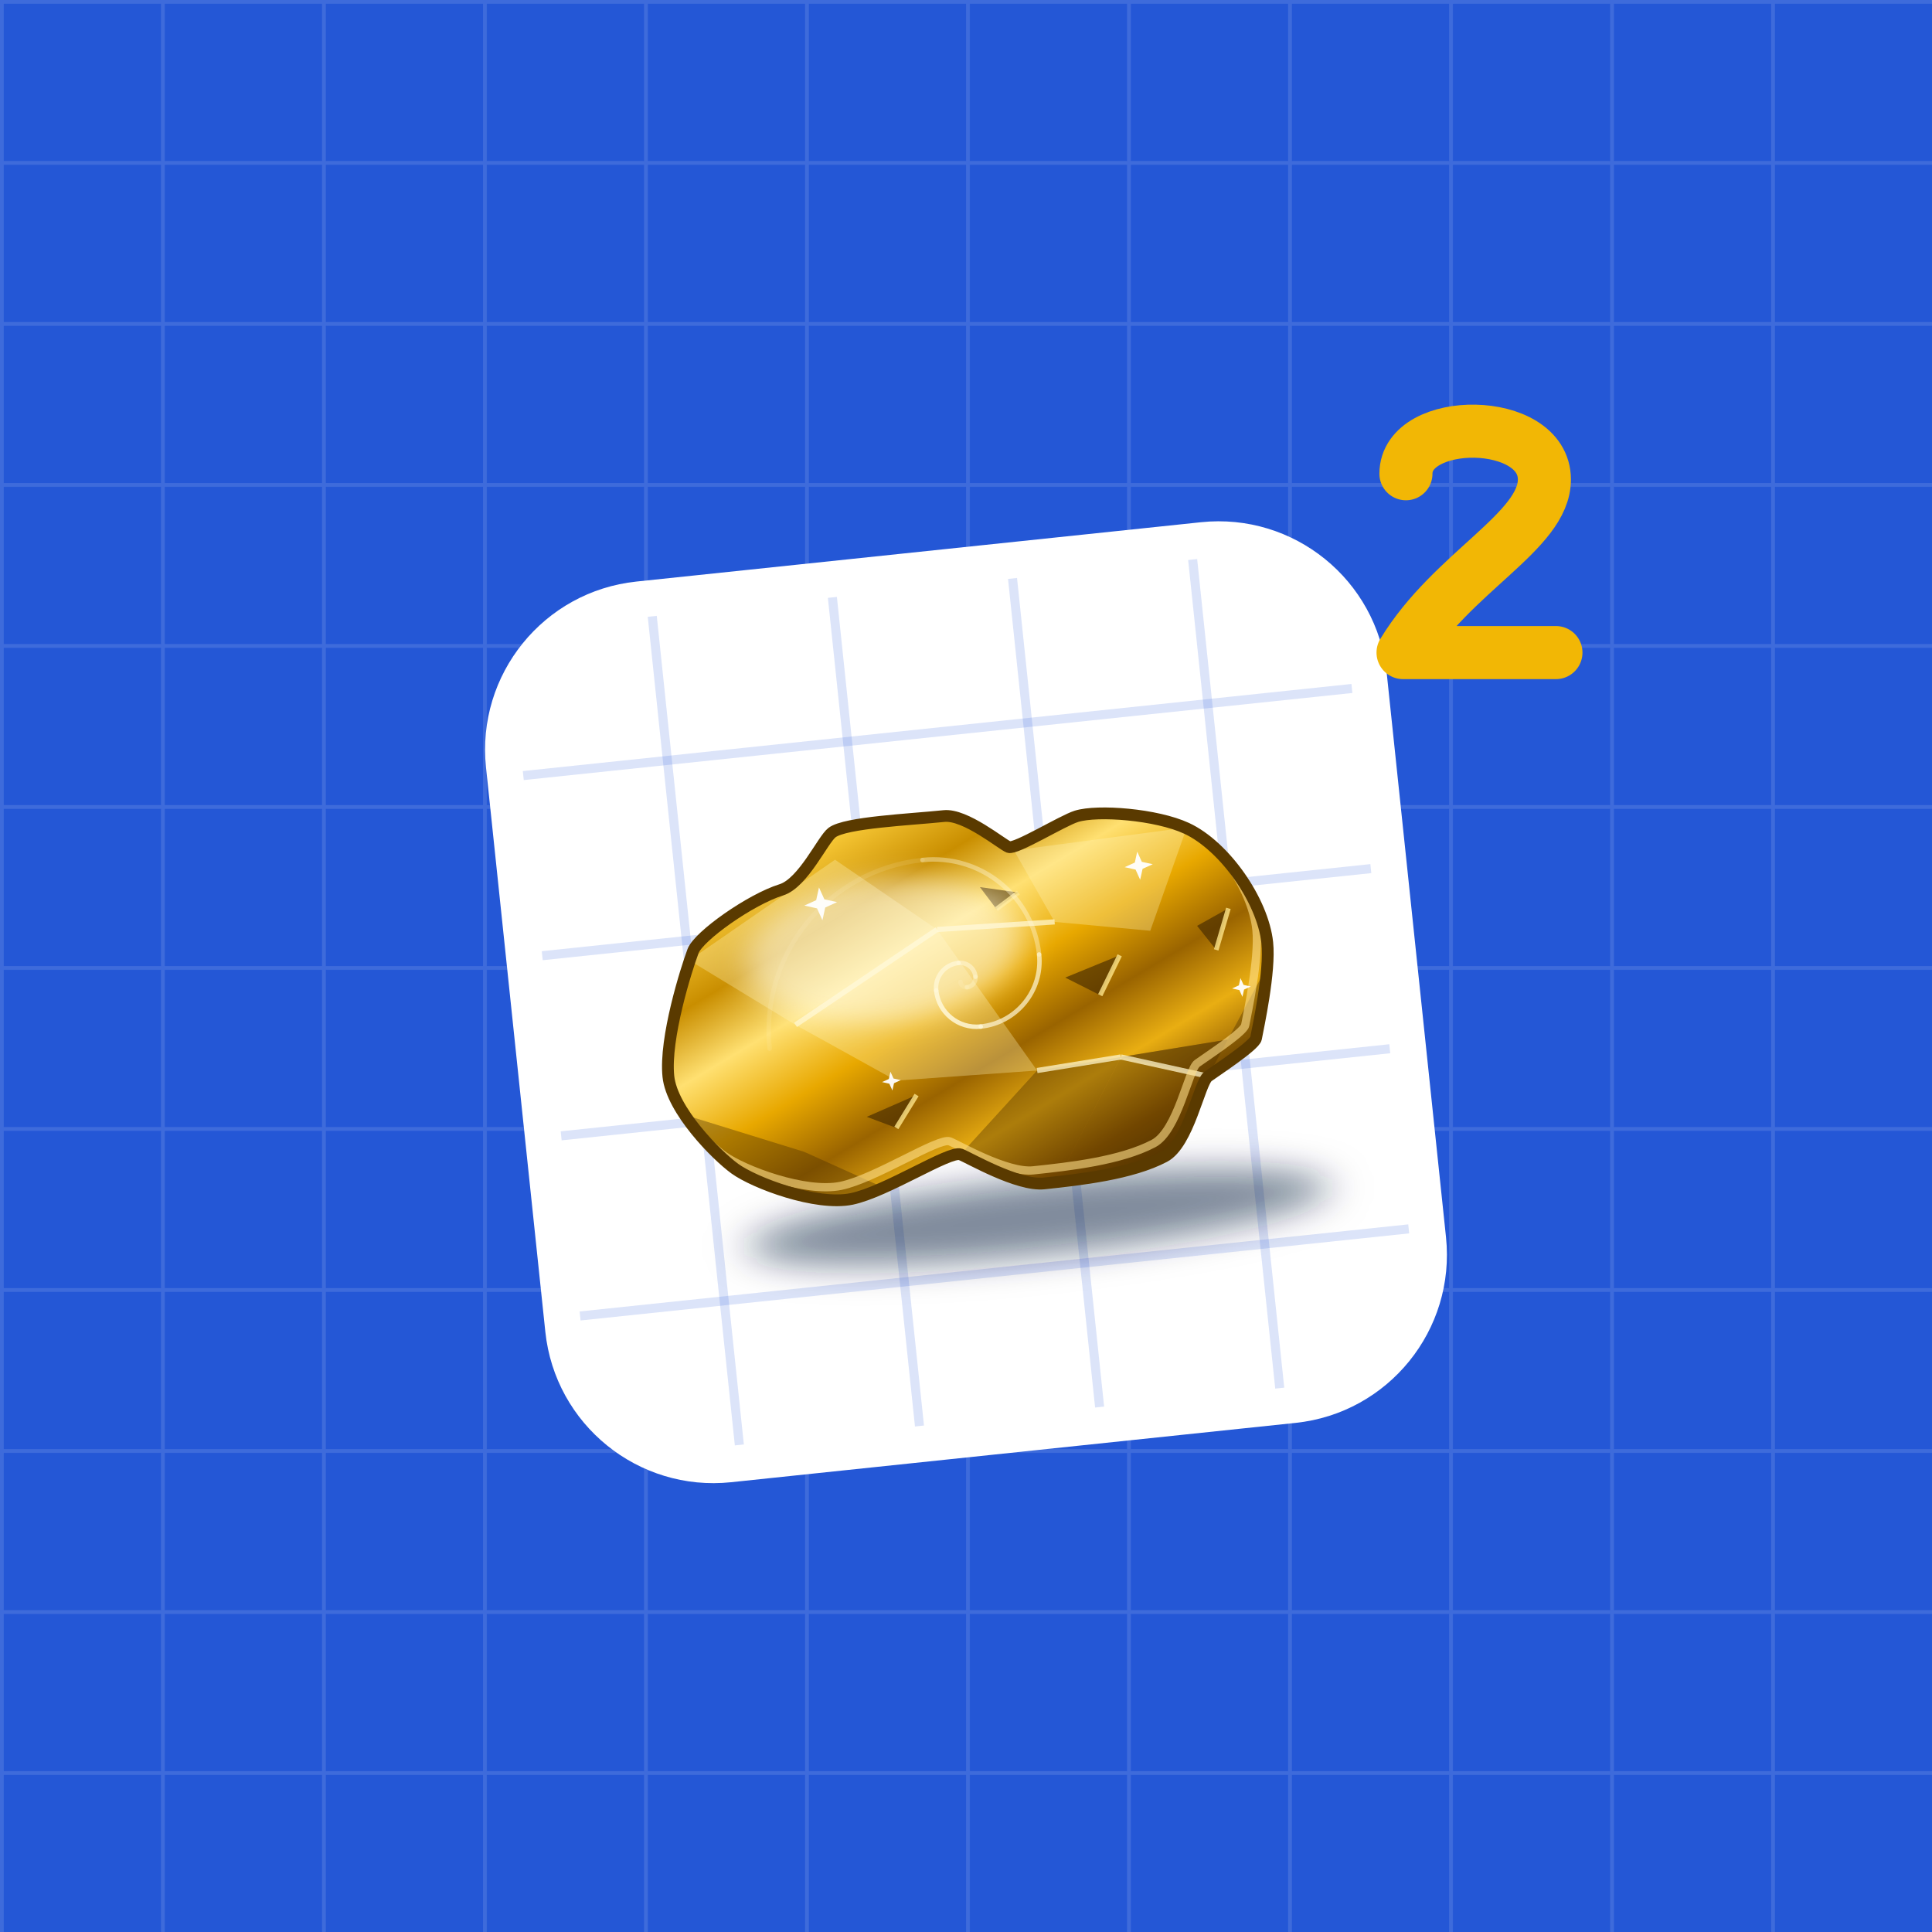
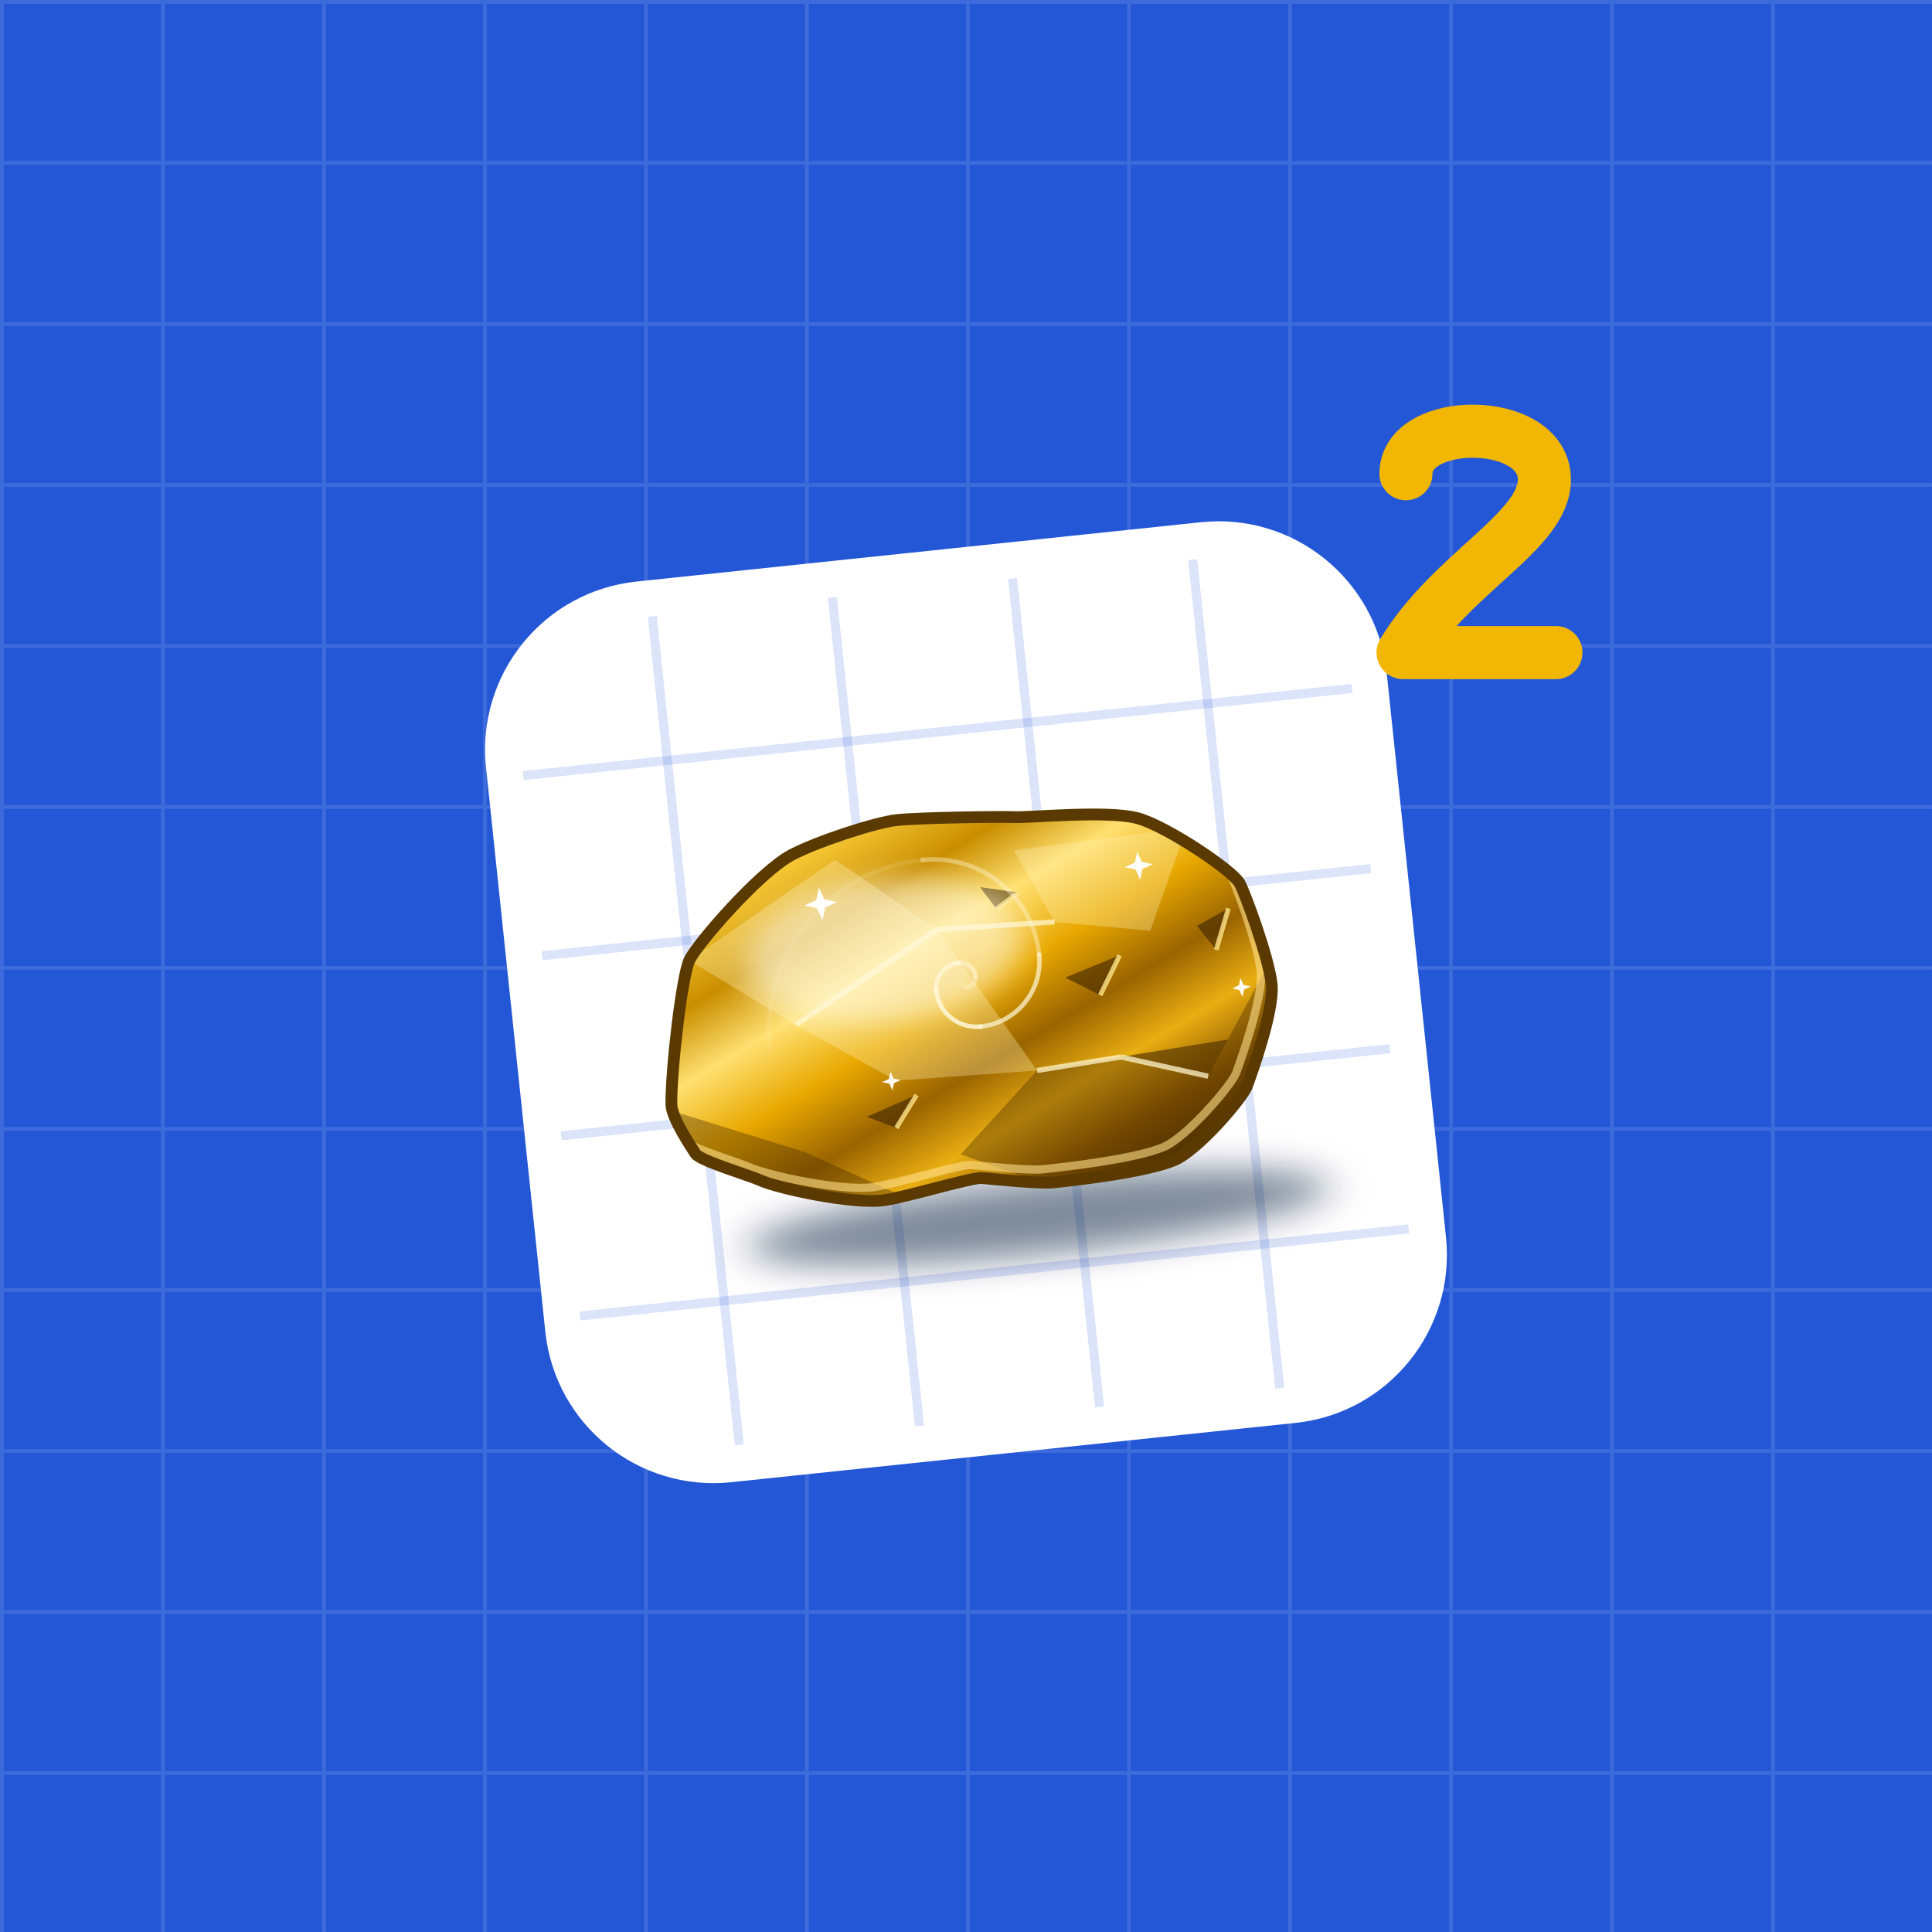
<svg xmlns="http://www.w3.org/2000/svg" viewBox="0 0 512 512" width="512" height="512">
  <defs>
-     <pattern id="g" width="42.67" height="42.67" patternUnits="userSpaceOnUse">
+     <pattern id="pgGrille" width="42.67" height="42.67" patternUnits="userSpaceOnUse">
      <path d="M42.67 0H0V42.67" fill="none" stroke="#fff" stroke-opacity=".12" stroke-width="2" />
    </pattern>
  </defs>
  <rect width="512" height="512" rx="0" fill="#2457d6" />
-   <rect width="512" height="512" rx="0" fill="url(#g)" />
+   <rect width="512" height="512" rx="0" fill="url(#pgGrille)" />
  <g transform="translate(256 256) scale(.8) translate(-256 -256)">
    <g transform="rotate(-6 256 268)">
      <rect x="106" y="118" width="300" height="300" rx="56" fill="#fff" />
      <g stroke="#2457d6" stroke-opacity=".16" stroke-width="3">
        <line x1="166" y1="130" x2="166" y2="406" />
        <line x1="226" y1="130" x2="226" y2="406" />
        <line x1="286" y1="130" x2="286" y2="406" />
        <line x1="346" y1="130" x2="346" y2="406" />
        <line x1="118" y1="178" x2="394" y2="178" />
        <line x1="118" y1="238" x2="394" y2="238" />
        <line x1="118" y1="298" x2="394" y2="298" />
        <line x1="118" y1="358" x2="394" y2="358" />
      </g>
      <g transform="translate(256 268) scale(.78) translate(-271 -270)">
        <defs>
          <linearGradient id="pgOr" x1="0" y1="0" x2=".75" y2="1">
            <stop offset="0" stop-color="#FFF1A8" />
            <stop offset=".14" stop-color="#FFD23F" />
            <stop offset=".3" stop-color="#C98E00" />
            <stop offset=".42" stop-color="#FFE071" />
            <stop offset=".55" stop-color="#E8A800" />
            <stop offset=".68" stop-color="#9A6400" />
            <stop offset=".8" stop-color="#E9AE12" />
            <stop offset=".92" stop-color="#8A5600" />
            <stop offset="1" stop-color="#5E3A00" />
          </linearGradient>
-           <clipPath id="pgClip">
-             <path d="M142.00 288.15 C142.00 271.87 154.34 243.56 157.99 236.28 C161.05 230.17 184.55 217.01 197.98 214.33 C207.55 212.42 217.78 194.89 221.96 192.39 C228.14 188.69 255.54 190.39 269.94 190.39 C279.10 190.39 293.20 204.99 295.93 206.35 C298.76 207.76 319.72 197.61 325.92 196.38 C335.15 194.54 359.79 199.10 371.90 206.35 C387.21 215.52 400.89 240.41 400.89 258.23 C400.89 270.50 393.30 293.43 391.89 298.13 C390.99 301.12 372.58 310.49 369.90 312.09 C365.91 314.48 358.72 339.70 347.91 344.01 C333.33 349.83 311.63 350.00 295.93 350.00 C284.66 350.00 265.31 335.72 261.95 334.04 C257.48 331.81 228.89 346.52 213.97 348.00 C198.67 349.53 173.61 336.89 165.99 330.05 C158.80 323.59 142.00 302.63 142.00 288.15Z" />
-           </clipPath>
          <filter id="pgFlou" x="-30%" y="-80%" width="160%" height="260%">
            <feGaussianBlur stdDeviation="8" />
          </filter>
          <filter id="pgFlou3" x="-50%" y="-80%" width="200%" height="260%">
            <feGaussianBlur stdDeviation="6" />
          </filter>
        </defs>
+         <defs>
+           <clipPath id="pgClip">
+             <path d="M142.03 299.98 C143.56 284.66 152.22 246.33 156.02 239.99 C159.88 233.56 189.50 205.80 204.00 200.00 C214.92 195.63 240.56 190.00 249.97 190.00 C260.00 190.00 293.99 193.11 299.94 194.00 C306.15 194.93 339.77 195.14 351.91 200.00 C363.80 204.75 389.61 226.29 391.89 231.99 C393.89 236.99 400.89 264.76 400.89 275.98 C400.89 287.13 388.29 313.19 385.89 317.98 C383.53 322.70 362.45 342.81 351.91 345.97 C339.43 349.72 310.37 349.97 299.94 349.97 C293.86 349.97 272.94 345.57 269.96 344.97 C265.81 344.14 238.54 349.44 227.98 349.97 C214.55 350.64 182.94 340.13 176.01 335.97 C172.22 333.69 151.61 325.14 150.03 321.97 C148.77 319.46 141.45 305.80 142.03 299.98Z" />
+           </clipPath>
+         </defs>
        <ellipse cx="292" cy="364" rx="124" ry="16" fill="#061237" opacity=".5" filter="url(#pgFlou)" />
-         <path d="M142.00 288.15 C142.00 271.87 154.34 243.56 157.99 236.28 C161.05 230.17 184.55 217.01 197.98 214.33 C207.55 212.42 217.78 194.89 221.96 192.39 C228.14 188.69 255.54 190.39 269.94 190.39 C279.10 190.39 293.20 204.99 295.93 206.35 C298.76 207.76 319.72 197.61 325.92 196.38 C335.15 194.54 359.79 199.10 371.90 206.35 C387.21 215.52 400.89 240.41 400.89 258.23 C400.89 270.50 393.30 293.43 391.89 298.13 C390.99 301.12 372.58 310.49 369.90 312.09 C365.91 314.48 358.72 339.70 347.91 344.01 C333.33 349.83 311.63 350.00 295.93 350.00 C284.66 350.00 265.31 335.72 261.95 334.04 C257.48 331.81 228.89 346.52 213.97 348.00 C198.67 349.53 173.61 336.89 165.99 330.05 C158.80 323.59 142.00 302.63 142.00 288.15Z" fill="url(#pgOr)" />
+         <path d="M142.03 299.98 C143.56 284.66 152.22 246.33 156.02 239.99 C159.88 233.56 189.50 205.80 204.00 200.00 C214.92 195.63 240.56 190.00 249.97 190.00 C260.00 190.00 293.99 193.11 299.94 194.00 C306.15 194.93 339.77 195.14 351.91 200.00 C363.80 204.75 389.61 226.29 391.89 231.99 C393.89 236.99 400.89 264.76 400.89 275.98 C400.89 287.13 388.29 313.19 385.89 317.98 C383.53 322.70 362.45 342.81 351.91 345.97 C339.43 349.72 310.37 349.97 299.94 349.97 C293.86 349.97 272.94 345.57 269.96 344.97 C265.81 344.14 238.54 349.44 227.98 349.97 C214.55 350.64 182.94 340.13 176.01 335.97 C172.22 333.69 151.61 325.14 150.03 321.97 C148.77 319.46 141.45 305.80 142.03 299.98Z" fill="url(#pgOr)" />
        <g clip-path="url(#pgClip)">
          <polygon points="300,352 334,300 404,296 404,360" fill="#4A2C00" opacity=".38" />
          <polygon points="140,302 196,326 244,354 140,354" fill="#4A2C00" opacity=".38" />
          <polygon points="262,334 298,302 334,300 300,352" fill="#4A2C00" opacity=".38" />
          <polygon points="370,312 404,262 404,296 334,300" fill="#4A2C00" opacity=".38" />
          <polygon points="156,240 222,204 262,238 198,272" fill="#FFF3B8" opacity=".32" />
          <polygon points="298,208 372,206 352,248 312,240" fill="#FFF3B8" opacity=".32" />
          <polygon points="198,272 262,238 298,302 238,300" fill="#FFF3B8" opacity=".32" />
          <line x1="198" y1="272" x2="262" y2="238" stroke="#FFF6CC" stroke-width="2.2" opacity=".75" />
          <line x1="262" y1="238" x2="312" y2="240" stroke="#FFF6CC" stroke-width="2.2" opacity=".75" />
          <line x1="298" y1="302" x2="334" y2="300" stroke="#FFF6CC" stroke-width="2.2" opacity=".75" />
          <line x1="334" y1="300" x2="370" y2="312" stroke="#FFF6CC" stroke-width="2.2" opacity=".75" />
          <polygon points="314,264 338,257 328,273" fill="#3E2400" opacity=".6" />
          <line x1="328" y1="273" x2="338" y2="257" stroke="#FFE68A" stroke-width="2" opacity=".8" />
          <polygon points="224,314 246,307 236,320" fill="#3E2400" opacity=".6" />
          <line x1="236" y1="320" x2="246" y2="307" stroke="#FFE68A" stroke-width="2" opacity=".8" />
          <polygon points="372,248 386,242 379,259" fill="#3E2400" opacity=".6" />
          <line x1="379" y1="259" x2="386" y2="242" stroke="#FFE68A" stroke-width="2" opacity=".8" />
          <polygon points="282,222 298,226 288,232" fill="#3E2400" opacity=".6" />
          <line x1="288" y1="232" x2="298" y2="226" stroke="#FFE68A" stroke-width="2" opacity=".8" />
-           <path d="M142.00 288.15 C142.00 271.87 154.34 243.56 157.99 236.28 C161.05 230.17 184.55 217.01 197.98 214.33 C207.55 212.42 217.78 194.89 221.96 192.39 C228.14 188.69 255.54 190.39 269.94 190.39 C279.10 190.39 293.20 204.99 295.93 206.35 C298.76 207.76 319.72 197.61 325.92 196.38 C335.15 194.54 359.79 199.10 371.90 206.35 C387.21 215.52 400.89 240.41 400.89 258.23 C400.89 270.50 393.30 293.43 391.89 298.13 C390.99 301.12 372.58 310.49 369.90 312.09 C365.91 314.48 358.72 339.70 347.91 344.01 C333.33 349.83 311.63 350.00 295.93 350.00 C284.66 350.00 265.31 335.72 261.95 334.04 C257.48 331.81 228.89 346.52 213.97 348.00 C198.67 349.53 173.61 336.89 165.99 330.05 C158.80 323.59 142.00 302.63 142.00 288.15Z" transform="translate(-4 -6)" fill="none" stroke="#FFE08A" stroke-width="3.5" opacity=".6" />
+           <path d="M142.03 299.98 C143.56 284.66 152.22 246.33 156.02 239.99 C159.88 233.56 189.50 205.80 204.00 200.00 C214.92 195.63 240.56 190.00 249.97 190.00 C260.00 190.00 293.99 193.11 299.94 194.00 C306.15 194.93 339.77 195.14 351.91 200.00 C363.80 204.75 389.61 226.29 391.89 231.99 C393.89 236.99 400.89 264.76 400.89 275.98 C400.89 287.13 388.29 313.19 385.89 317.98 C383.53 322.70 362.45 342.81 351.91 345.97 C339.43 349.72 310.37 349.97 299.94 349.97 C293.86 349.97 272.94 345.57 269.96 344.97 C265.81 344.14 238.54 349.44 227.98 349.97 C214.55 350.64 182.94 340.13 176.01 335.97 C172.22 333.69 151.61 325.14 150.03 321.97 C148.77 319.46 141.45 305.80 142.03 299.98Z" transform="translate(-4 -6)" fill="none" stroke="#FFE08A" stroke-width="3.5" opacity=".6" />
          <ellipse cx="239.1" cy="244.5" rx="59.0" ry="30.6" fill="#FFFBE6" opacity=".55" filter="url(#pgFlou3)" />
        </g>
-         <path d="M142.00 288.15 C142.00 271.87 154.34 243.56 157.99 236.28 C161.05 230.17 184.55 217.01 197.98 214.33 C207.55 212.42 217.78 194.89 221.96 192.39 C228.14 188.69 255.54 190.39 269.94 190.39 C279.10 190.39 293.20 204.99 295.93 206.35 C298.76 207.76 319.72 197.61 325.92 196.38 C335.15 194.54 359.79 199.10 371.90 206.35 C387.21 215.52 400.89 240.41 400.89 258.23 C400.89 270.50 393.30 293.43 391.89 298.13 C390.99 301.12 372.58 310.49 369.90 312.09 C365.91 314.48 358.72 339.70 347.91 344.01 C333.33 349.83 311.63 350.00 295.93 350.00 C284.66 350.00 265.31 335.72 261.95 334.04 C257.48 331.81 228.89 346.52 213.97 348.00 C198.67 349.53 173.61 336.89 165.99 330.05 C158.80 323.59 142.00 302.63 142.00 288.15Z" fill="none" stroke="#5A3A00" stroke-width="5" stroke-linejoin="round" />
+         <path d="M142.03 299.98 C143.56 284.66 152.22 246.33 156.02 239.99 C159.88 233.56 189.50 205.80 204.00 200.00 C214.92 195.63 240.56 190.00 249.97 190.00 C260.00 190.00 293.99 193.11 299.94 194.00 C306.15 194.93 339.77 195.14 351.91 200.00 C363.80 204.75 389.61 226.29 391.89 231.99 C393.89 236.99 400.89 264.76 400.89 275.98 C400.89 287.13 388.29 313.19 385.89 317.98 C383.53 322.70 362.45 342.81 351.91 345.97 C339.43 349.72 310.37 349.97 299.94 349.97 C293.86 349.97 272.94 345.57 269.96 344.97 C265.81 344.14 238.54 349.44 227.98 349.97 C214.55 350.64 182.94 340.13 176.01 335.97 C172.22 333.69 151.61 325.14 150.03 321.97 C148.77 319.46 141.45 305.80 142.03 299.98Z" fill="none" stroke="#5A3A00" stroke-width="5" stroke-linejoin="round" />
        <path d="M186.00 280.93 A72.93 72.93 0 0 1 258.93 208.00" fill="none" stroke="#FFF8D8" stroke-width="1.9" stroke-linecap="round" opacity="0.12" />
        <path d="M258.93 208.00 A45.07 45.07 0 0 1 304.00 253.07" fill="none" stroke="#FFF8D8" stroke-width="1.9" stroke-linecap="round" opacity="0.4" />
        <path d="M304.00 253.07 A27.86 27.86 0 0 1 276.14 280.93" fill="none" stroke="#FFF8D8" stroke-width="1.9" stroke-linecap="round" opacity="0.7" />
        <path d="M276.14 280.93 A17.22 17.22 0 0 1 258.93 263.71" fill="none" stroke="#FFF8D8" stroke-width="1.9" stroke-linecap="round" opacity="0.85" />
        <path d="M258.93 263.71 A10.64 10.64 0 0 1 269.57 253.07" fill="none" stroke="#FFF8D8" stroke-width="1.9" stroke-linecap="round" opacity="0.75" />
        <path d="M269.57 253.07 A6.58 6.58 0 0 1 276.14 259.65" fill="none" stroke="#FFF8D8" stroke-width="1.9" stroke-linecap="round" opacity="0.55" />
        <path d="M276.14 259.65 A4.06 4.06 0 0 1 272.08 263.71" fill="none" stroke="#FFF8D8" stroke-width="1.9" stroke-linecap="round" opacity="0.35" />
        <path d="M272.08 263.71 A2.51 2.51 0 0 1 269.57 261.20" fill="none" stroke="#FFF8D8" stroke-width="1.9" stroke-linecap="round" opacity="0.15" />
        <path d="M214 215 L215.75 220.25 221 222 215.75 223.75 214 229 212.25 223.75 207 222 212.25 220.25Z" fill="#fff" opacity=".95" />
        <path d="M350 214 L351.5 218.5 356 220 351.5 221.5 350 226 348.5 221.5 344 220 348.5 218.5Z" fill="#fff" opacity=".95" />
        <path d="M236 296 L237.0 299.0 240 300 237.0 301.0 236 304 235.0 301.0 232 300 235.0 299.0Z" fill="#fff" opacity=".95" />
        <path d="M388 272 L389.0 275.0 392 276 389.0 277.0 388 280 387.0 277.0 384 276 387.0 275.0Z" fill="#fff" opacity=".95" />
      </g>
    </g>
    <path transform="translate(396 70) scale(0.9555556)" d="M6 24 C6 4 54 4 54 26 C54 44 22 58 5 86 L58 86" fill="none" stroke="#F2B705" stroke-width="18.4" stroke-linecap="round" stroke-linejoin="round" />
  </g>
</svg>
